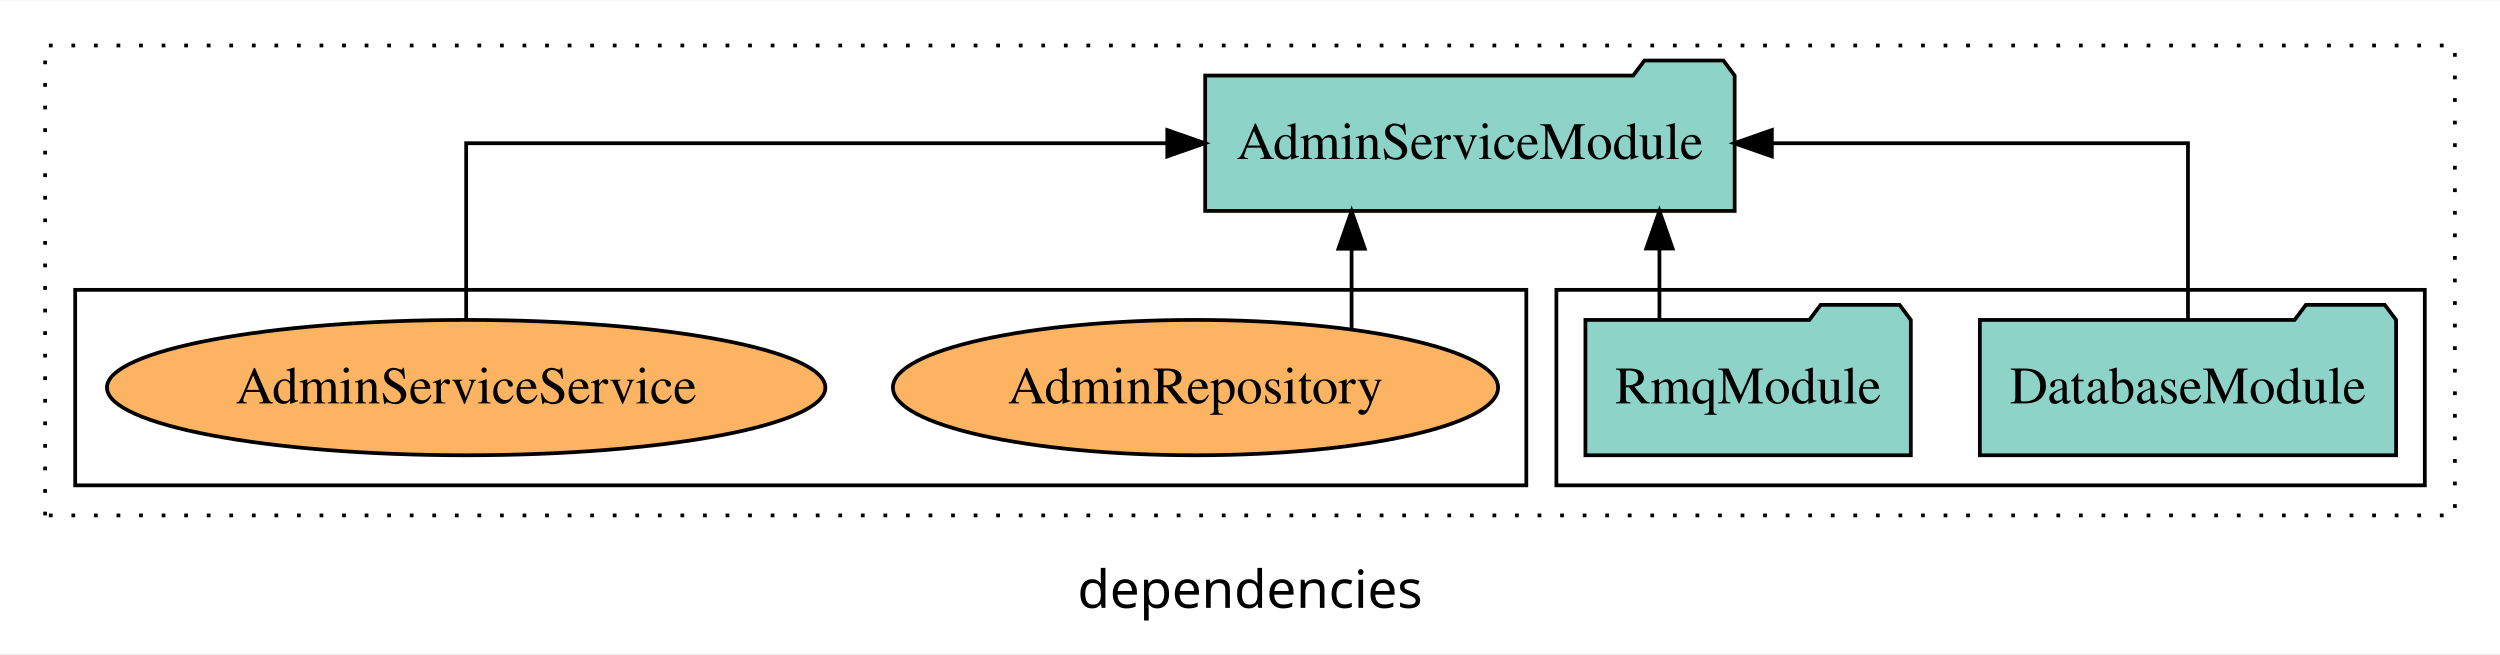
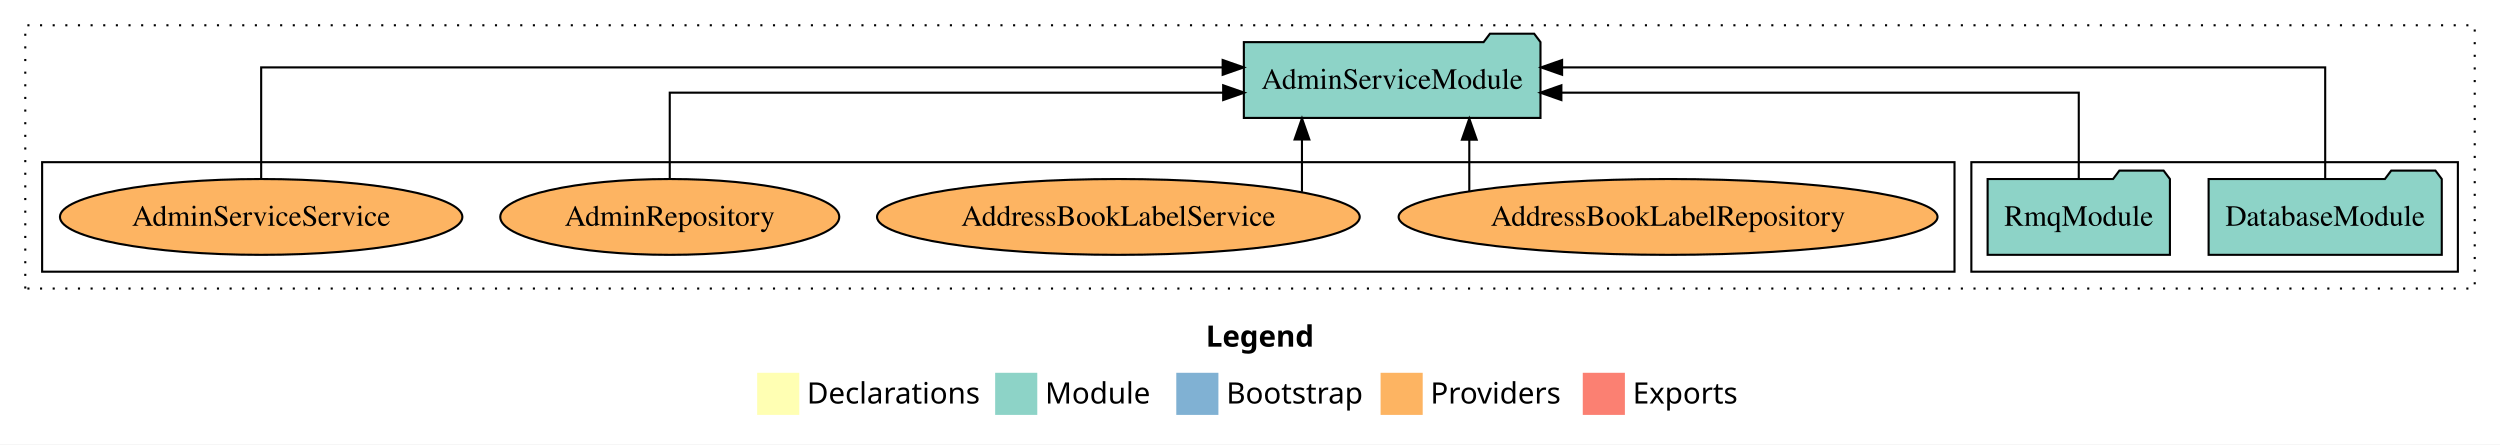
- <svg xmlns="http://www.w3.org/2000/svg" width="665pt" height="174pt" viewBox="0.00 0.00 665.00 173.80">
-   <g id="graph0" class="graph" transform="scale(1 1) rotate(0) translate(4 169.8)">
-     <polygon fill="white" stroke="transparent" points="-4,4 -4,-169.8 661,-169.8 661,4 -4,4" />
-     <text text-anchor="middle" x="328.5" y="-8.2" font-family="sans-serif" font-size="14.00">dependencies</text>
+ <svg xmlns="http://www.w3.org/2000/svg" width="1187pt" height="211pt" viewBox="0.00 0.00 1187.00 211.00">
+   <g id="graph0" class="graph" transform="scale(1 1) rotate(0) translate(4 207)">
+     <polygon fill="white" stroke="transparent" points="-4,4 -4,-207 1183,-207 1183,4 -4,4" />
+     <text text-anchor="start" x="568.51" y="-42.4" font-family="Times-12" font-weight="bold" font-size="14.00">Legend</text>
+     <polygon fill="#ffffb3" stroke="transparent" points="355.5,-10 355.5,-30 375.5,-30 375.5,-10 355.5,-10" />
+     <text text-anchor="start" x="379.13" y="-15.4" font-family="Times-12" font-size="14.00">  Declarations</text>
+     <polygon fill="#8dd3c7" stroke="transparent" points="468.5,-10 468.5,-30 488.5,-30 488.5,-10 468.5,-10" />
+     <text text-anchor="start" x="492.23" y="-15.4" font-family="Times-12" font-size="14.00">  Module</text>
+     <polygon fill="#80b1d3" stroke="transparent" points="554.5,-10 554.5,-30 574.5,-30 574.5,-10 554.5,-10" />
+     <text text-anchor="start" x="578.28" y="-15.4" font-family="Times-12" font-size="14.00">  Bootstrap</text>
+     <polygon fill="#fdb462" stroke="transparent" points="651.5,-10 651.5,-30 671.5,-30 671.5,-10 651.5,-10" />
+     <text text-anchor="start" x="675.17" y="-15.4" font-family="Times-12" font-size="14.00">  Providers</text>
+     <polygon fill="#fb8072" stroke="transparent" points="747.5,-10 747.5,-30 767.5,-30 767.5,-10 747.5,-10" />
+     <text text-anchor="start" x="771.23" y="-15.4" font-family="Times-12" font-size="14.00">  Exports</text>
    <g id="clust1" class="cluster">
-       <polygon fill="none" stroke="black" stroke-dasharray="1,5" points="8,-32.8 8,-157.8 649,-157.8 649,-32.8 8,-32.8" />
+       <polygon fill="none" stroke="black" stroke-dasharray="1,5" points="8,-70 8,-195 1171,-195 1171,-70 8,-70" />
    </g>
    <g id="clust3" class="cluster">
-       <polygon fill="none" stroke="black" points="410,-40.8 410,-92.8 641,-92.8 641,-40.8 410,-40.8" />
+       <polygon fill="none" stroke="black" points="932,-78 932,-130 1163,-130 1163,-78 932,-78" />
    </g>
    <g id="clust6" class="cluster">
-       <polygon fill="none" stroke="black" points="16,-40.8 16,-92.8 402,-92.8 402,-40.8 16,-40.8" />
+       <polygon fill="none" stroke="black" points="16,-78 16,-130 924,-130 924,-78 16,-78" />
    </g>
    <g id="node1" class="node">
-       <polygon fill="#8dd3c7" stroke="black" points="633.36,-84.8 630.36,-88.8 609.36,-88.8 606.36,-84.8 522.64,-84.8 522.64,-48.8 633.36,-48.8 633.36,-84.8" />
-       <text text-anchor="middle" x="578" y="-62.6" font-family="Times,serif" font-size="14.00">DatabaseModule</text>
+       <polygon fill="#8dd3c7" stroke="black" points="1155.35,-122 1152.35,-126 1131.35,-126 1128.35,-122 1044.65,-122 1044.65,-86 1155.35,-86 1155.35,-122" />
+       <text text-anchor="middle" x="1100" y="-99.8" font-family="Times,serif" font-size="14.00">DatabaseModule</text>
    </g>
    <g id="node3" class="node">
-       <polygon fill="#8dd3c7" stroke="black" points="457.42,-149.8 454.42,-153.8 433.42,-153.8 430.42,-149.8 316.58,-149.8 316.58,-113.8 457.42,-113.8 457.42,-149.8" />
-       <text text-anchor="middle" x="387" y="-127.6" font-family="Times,serif" font-size="14.00">AdminServiceModule</text>
+       <polygon fill="#8dd3c7" stroke="black" points="727.42,-187 724.42,-191 703.42,-191 700.42,-187 586.58,-187 586.58,-151 727.42,-151 727.42,-187" />
+       <text text-anchor="middle" x="657" y="-164.8" font-family="Times,serif" font-size="14.00">AdminServiceModule</text>
    </g>
    <g id="edge1" class="edge">
-       <path fill="none" stroke="black" d="M578,-84.91C578,-104.14 578,-131.8 578,-131.8 578,-131.8 467.31,-131.8 467.31,-131.8" />
-       <polygon fill="black" stroke="black" points="467.31,-128.3 457.31,-131.8 467.31,-135.3 467.31,-128.3" />
+       <path fill="none" stroke="black" d="M1100,-122.28C1100,-143.32 1100,-175 1100,-175 1100,-175 737.68,-175 737.68,-175" />
+       <polygon fill="black" stroke="black" points="737.68,-171.5 727.68,-175 737.68,-178.5 737.68,-171.5" />
    </g>
    <g id="node2" class="node">
-       <polygon fill="#8dd3c7" stroke="black" points="504.28,-84.8 501.28,-88.8 480.28,-88.8 477.28,-84.8 417.72,-84.8 417.72,-48.8 504.28,-48.8 504.28,-84.8" />
-       <text text-anchor="middle" x="461" y="-62.6" font-family="Times,serif" font-size="14.00">RmqModule</text>
+       <polygon fill="#8dd3c7" stroke="black" points="1026.28,-122 1023.28,-126 1002.28,-126 999.28,-122 939.72,-122 939.72,-86 1026.28,-86 1026.28,-122" />
+       <text text-anchor="middle" x="983" y="-99.8" font-family="Times,serif" font-size="14.00">RmqModule</text>
    </g>
    <g id="edge2" class="edge">
-       <path fill="none" stroke="black" d="M437.41,-84.91C437.41,-84.91 437.41,-103.79 437.41,-103.79" />
-       <polygon fill="black" stroke="black" points="433.91,-103.79 437.41,-113.79 440.91,-103.79 433.91,-103.79" />
+       <path fill="none" stroke="black" d="M983,-122.02C983,-139.37 983,-163 983,-163 983,-163 737.34,-163 737.34,-163" />
+       <polygon fill="black" stroke="black" points="737.34,-159.5 727.34,-163 737.34,-166.5 737.34,-159.5" />
    </g>
    <g id="node4" class="node">
-       <ellipse fill="#fdb462" stroke="black" cx="314" cy="-66.8" rx="80.49" ry="18" />
-       <text text-anchor="middle" x="314" y="-62.6" font-family="Times,serif" font-size="14.00">AdminRepository</text>
+       <ellipse fill="#fdb462" stroke="black" cx="788" cy="-104" rx="127.93" ry="18" />
+       <text text-anchor="middle" x="788" y="-99.8" font-family="Times,serif" font-size="14.00">AddressBookLabelRepository</text>
    </g>
    <g id="edge3" class="edge">
-       <path fill="none" stroke="black" d="M355.52,-82.2C355.52,-82.2 355.52,-103.74 355.52,-103.74" />
-       <polygon fill="black" stroke="black" points="352.02,-103.74 355.52,-113.74 359.02,-103.74 352.02,-103.74" />
+       <path fill="none" stroke="black" d="M693.62,-116.23C693.62,-116.23 693.62,-140.68 693.62,-140.68" />
+       <polygon fill="black" stroke="black" points="690.12,-140.68 693.62,-150.68 697.12,-140.68 690.12,-140.68" />
    </g>
    <g id="node5" class="node">
-       <ellipse fill="#fdb462" stroke="black" cx="120" cy="-66.8" rx="95.55" ry="18" />
-       <text text-anchor="middle" x="120" y="-62.6" font-family="Times,serif" font-size="14.00">AdminServiceService</text>
+       <ellipse fill="#fdb462" stroke="black" cx="527" cy="-104" rx="114.59" ry="18" />
+       <text text-anchor="middle" x="527" y="-99.8" font-family="Times,serif" font-size="14.00">AddressBookLabelService</text>
    </g>
    <g id="edge4" class="edge">
-       <path fill="none" stroke="black" d="M120,-84.91C120,-104.14 120,-131.8 120,-131.8 120,-131.8 306.5,-131.8 306.5,-131.8" />
-       <polygon fill="black" stroke="black" points="306.5,-135.3 316.5,-131.8 306.5,-128.3 306.5,-135.3" />
+       <path fill="none" stroke="black" d="M614.17,-115.92C614.17,-115.92 614.17,-140.77 614.17,-140.77" />
+       <polygon fill="black" stroke="black" points="610.67,-140.77 614.17,-150.77 617.67,-140.77 610.67,-140.77" />
+     </g>
+     <g id="node6" class="node">
+       <ellipse fill="#fdb462" stroke="black" cx="314" cy="-104" rx="80.48" ry="18" />
+       <text text-anchor="middle" x="314" y="-99.8" font-family="Times,serif" font-size="14.00">AdminRepository</text>
+     </g>
+     <g id="edge5" class="edge">
+       <path fill="none" stroke="black" d="M314,-122.02C314,-139.37 314,-163 314,-163 314,-163 576.76,-163 576.76,-163" />
+       <polygon fill="black" stroke="black" points="576.76,-166.5 586.76,-163 576.76,-159.5 576.76,-166.5" />
+     </g>
+     <g id="node7" class="node">
+       <ellipse fill="#fdb462" stroke="black" cx="120" cy="-104" rx="95.54" ry="18" />
+       <text text-anchor="middle" x="120" y="-99.8" font-family="Times,serif" font-size="14.00">AdminServiceService</text>
+     </g>
+     <g id="edge6" class="edge">
+       <path fill="none" stroke="black" d="M120,-122.28C120,-143.32 120,-175 120,-175 120,-175 576.52,-175 576.52,-175" />
+       <polygon fill="black" stroke="black" points="576.52,-178.5 586.52,-175 576.52,-171.5 576.52,-178.5" />
    </g>
  </g>
</svg>
